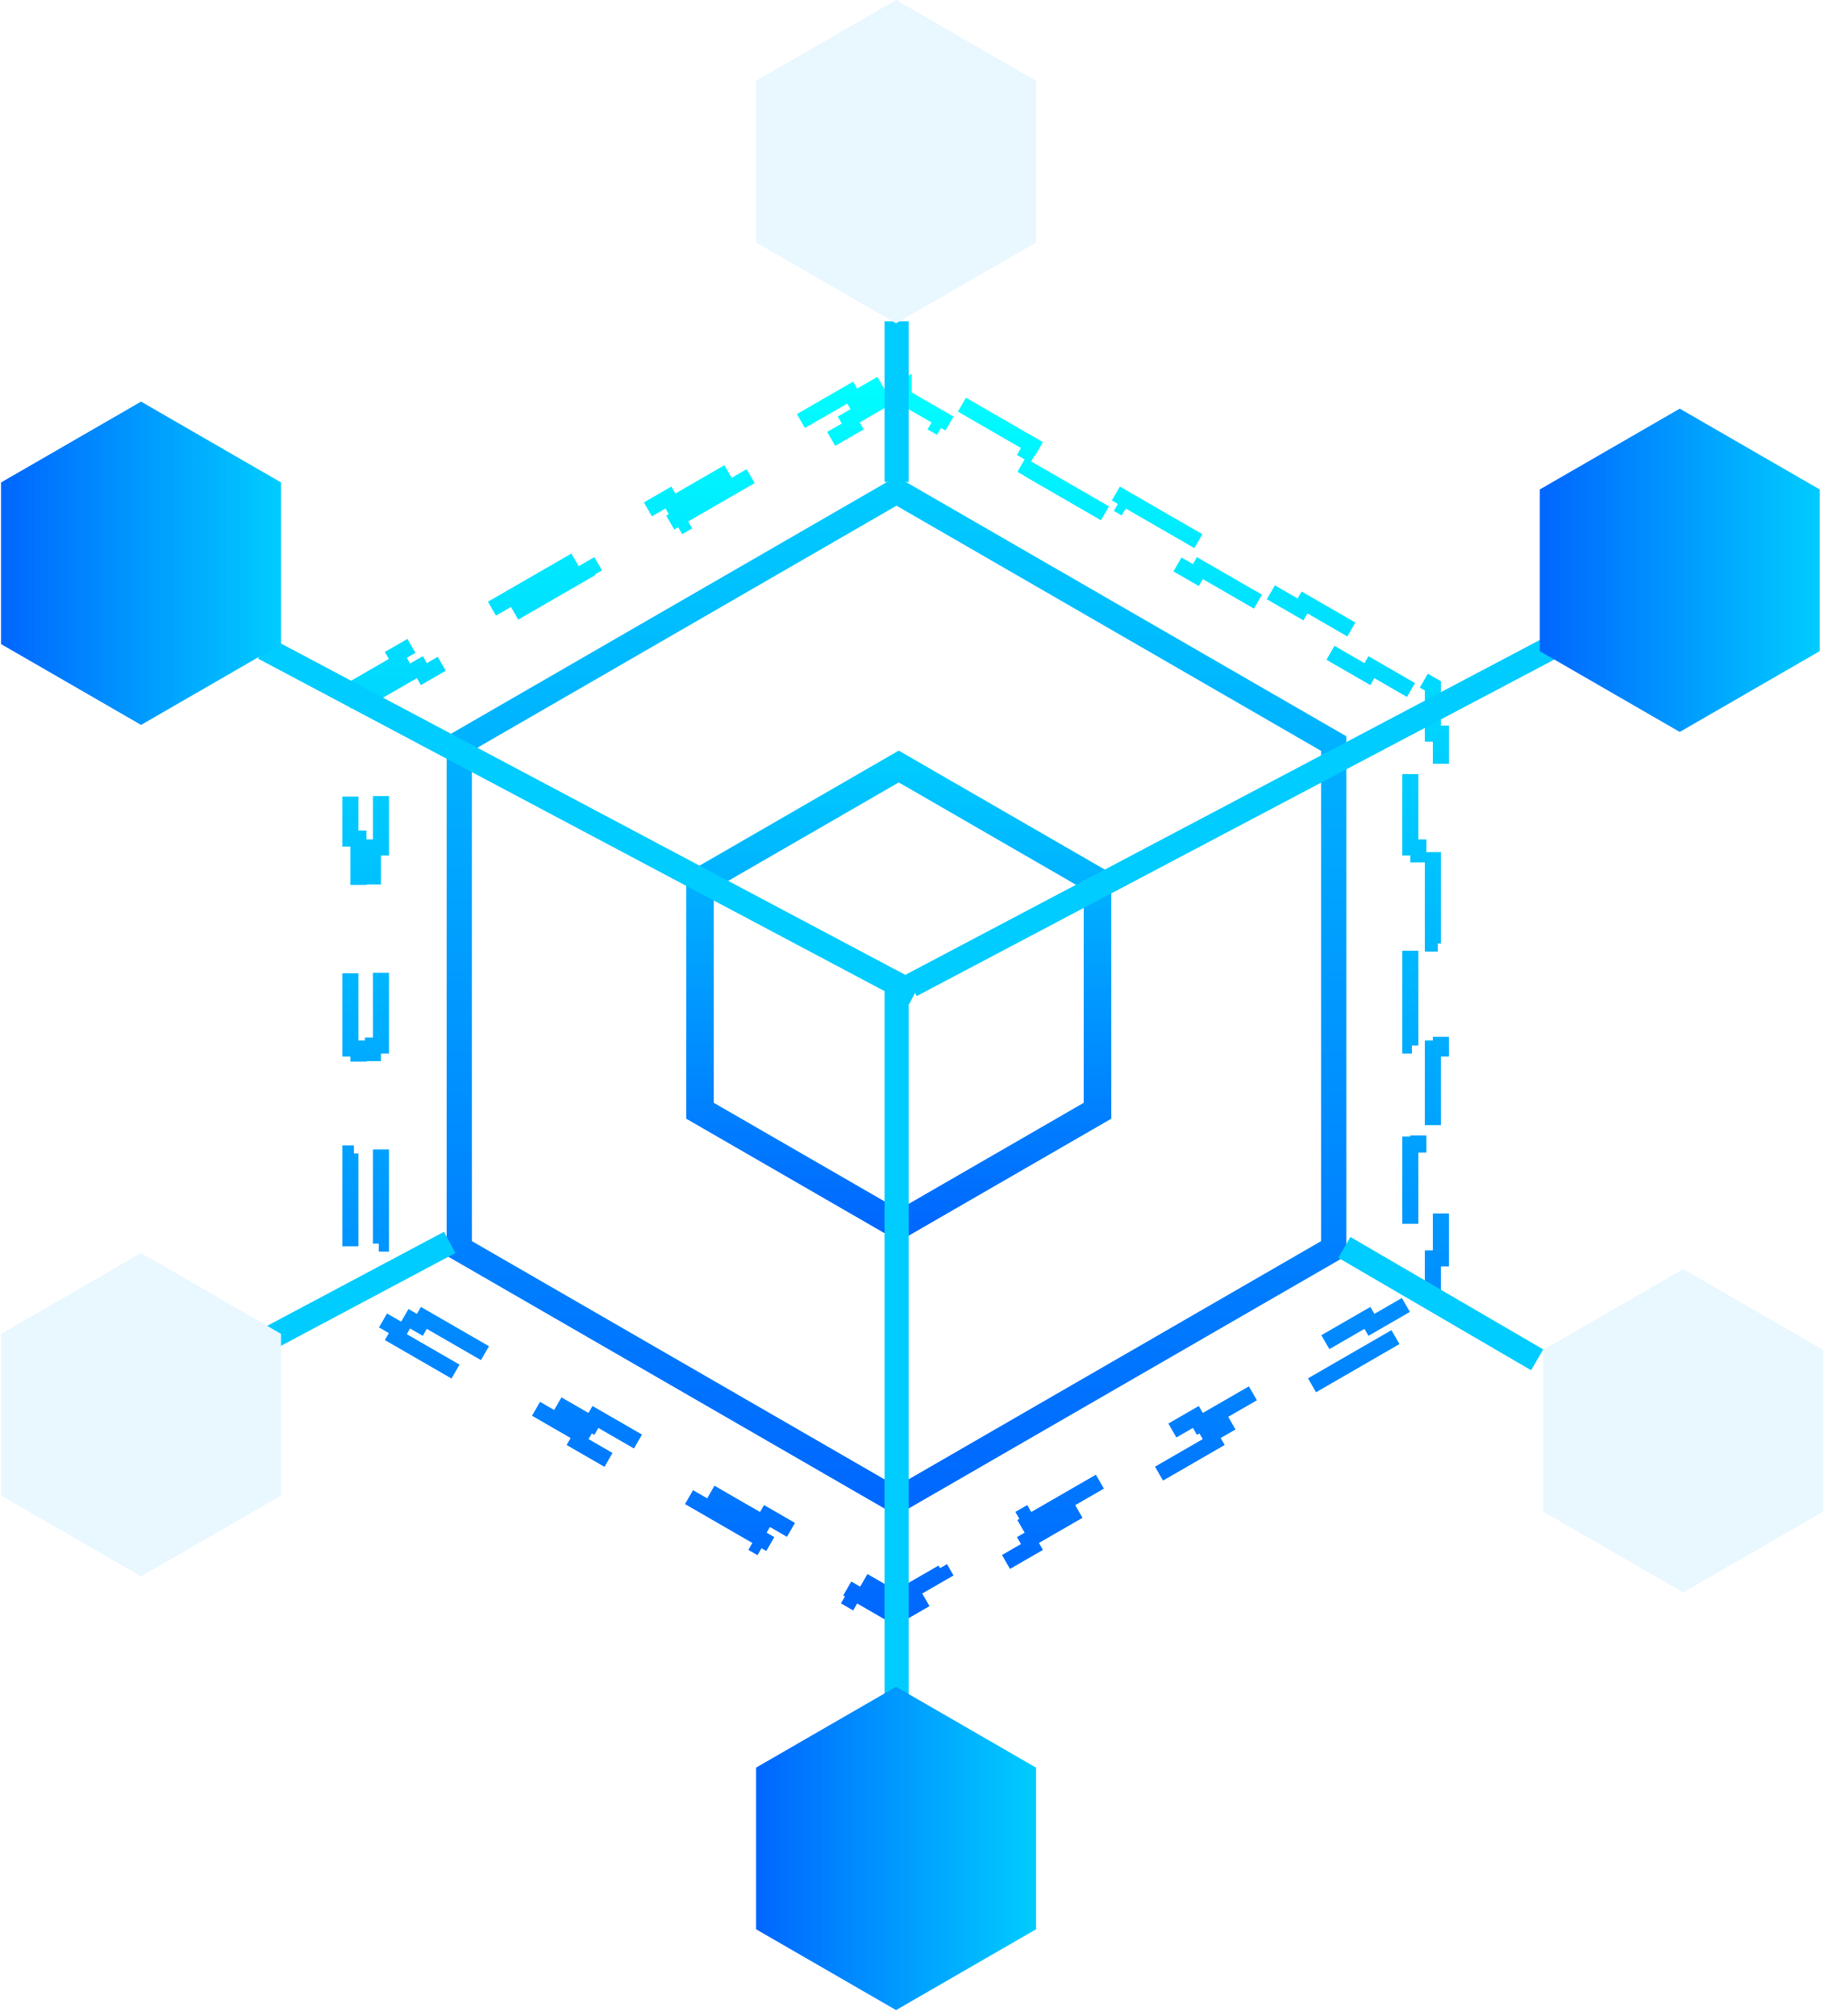
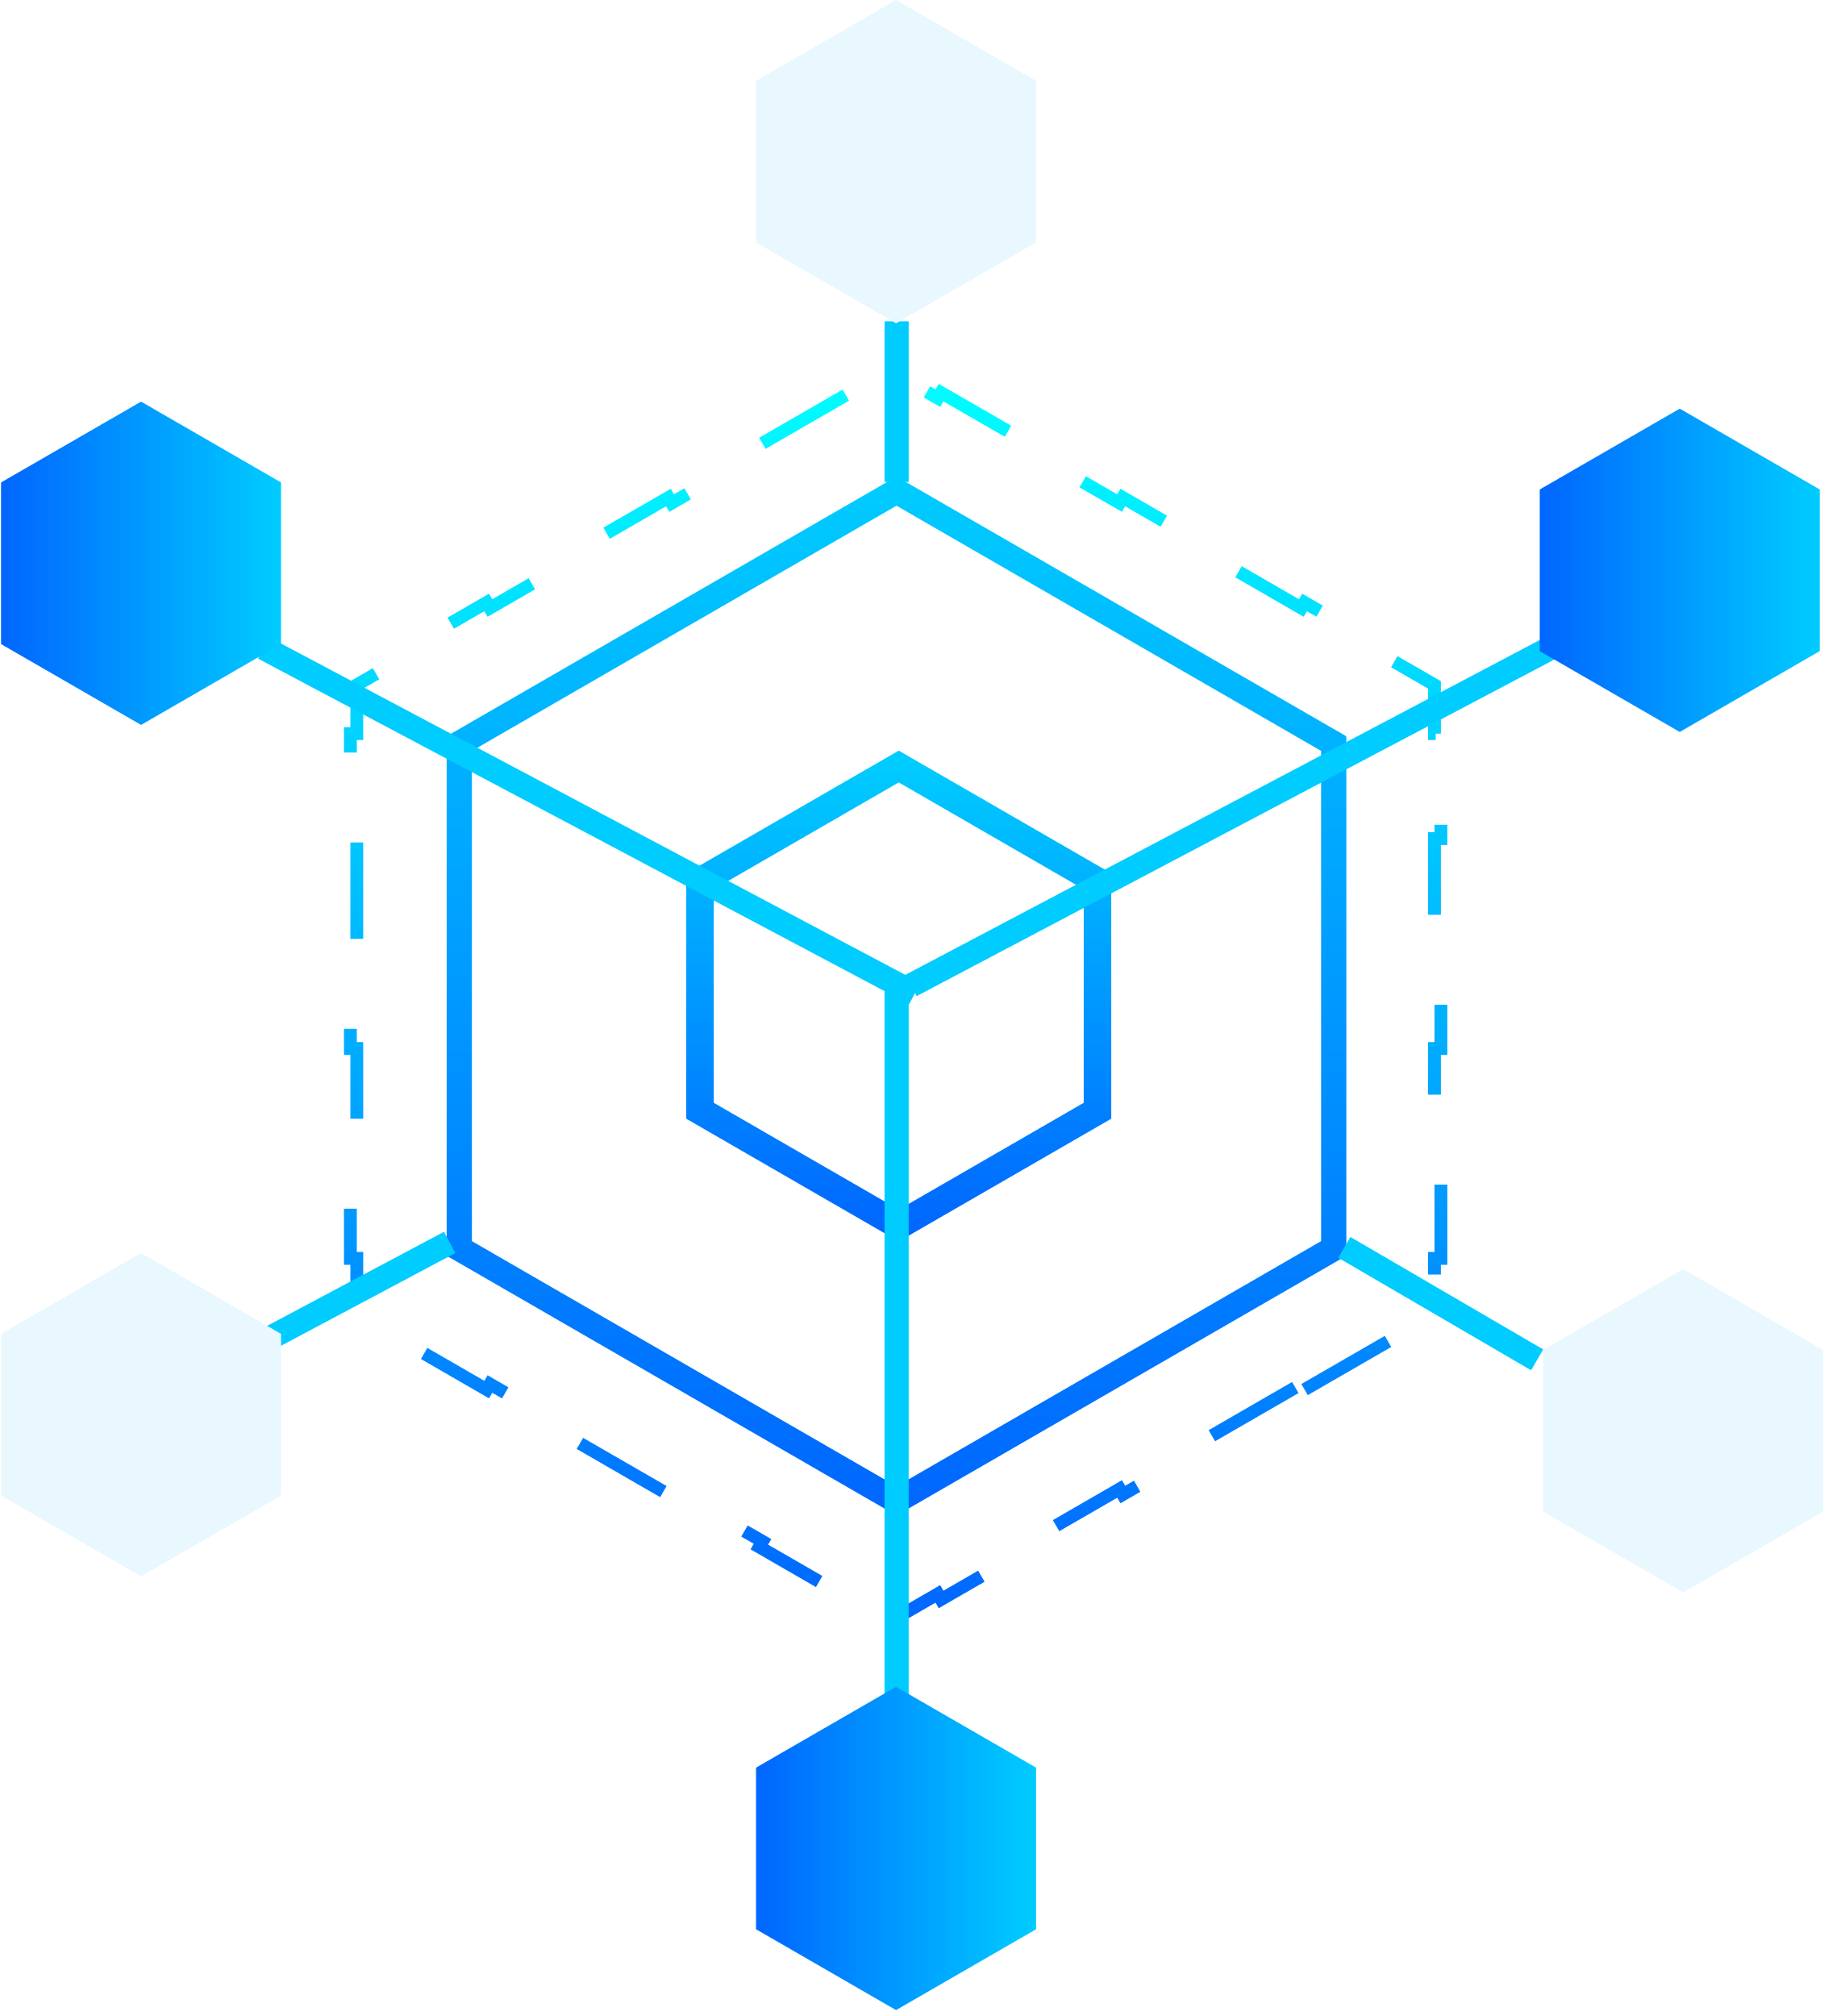
<svg xmlns="http://www.w3.org/2000/svg" width="284" height="314" viewBox="0 0 284 314" fill="none">
-   <path d="M139.99 120.42L109.928 137.779V172.488L139.99 189.845L170.051 172.488V137.779L139.99 120.421V120.42ZM171.839 136.744V173.524L139.99 191.911L108.141 173.524V136.743L139.988 118.357L171.837 136.744H171.839Z" fill="#60D28D" stroke="url(#paint0_linear_3856_4997)" stroke-width="2.502" />
-   <path d="M139.814 78.666V78.461L139.553 78.612L73.418 116.803L73.331 116.853V116.954V193.312V193.412L73.418 193.463L139.553 231.65L139.64 231.7L139.727 231.65L205.862 193.463L205.949 193.412V193.312V116.954V116.853L205.862 116.803L139.814 78.666ZM139.636 74.426L209.533 114.78V195.492L139.64 235.843L69.747 195.492V114.774L139.636 74.426Z" fill="url(#paint1_linear_3856_4997)" stroke="url(#paint2_linear_3856_4997)" stroke-width="0.348" />
-   <path d="M140.756 60.396L138.879 61.48L132.199 65.337L132.825 66.421L119.464 74.136L118.838 73.053L105.478 80.768L106.103 81.851L92.743 89.567L92.117 88.483L78.756 96.199L79.382 97.282L66.021 104.997L65.396 103.914L58.715 107.772L58.09 108.133V108.855V116.568H59.341V131.994H58.09V147.42H59.341V162.846H58.09V178.272H59.341V193.698H58.09V201.411V202.133L58.715 202.494L65.396 206.351L66.021 205.268L79.382 212.982L78.756 214.066L92.117 221.78L92.743 220.697L106.103 228.412L105.478 229.495L118.838 237.21L119.464 236.126L132.825 243.841L132.199 244.924L138.879 248.781L139.505 249.143L140.131 248.781L146.811 244.924L146.185 243.841L159.546 236.126L160.172 237.21L173.532 229.495L172.907 228.412L186.267 220.697L186.893 221.78L200.254 214.066L199.628 212.982L212.989 205.268L213.614 206.351L220.295 202.494L220.92 202.133V201.411V193.698H219.669V178.272H220.92V162.846H219.669V147.42H220.92V131.994H219.669V116.568H220.92V108.855V108.133L220.295 107.772L213.614 103.914L212.989 104.998L199.628 97.283L200.254 96.2L186.893 88.485L186.267 89.569L172.907 81.854L173.532 80.771L160.172 73.056L159.546 74.139L146.185 66.425L146.811 65.342L140.756 61.845V60.396ZM139.507 62.564L139.506 62.565L139.506 62.564H139.507ZM217.358 208.261L203.203 216.433L202.577 215.35L188.422 223.522L189.048 224.605L174.893 232.777L174.267 231.694L160.112 239.866L160.738 240.949L146.583 249.121L145.957 248.038L139.505 251.763L133.053 248.038L132.428 249.121L118.273 240.949L118.898 239.866L104.743 231.694L104.118 232.777L89.963 224.605L90.588 223.522L76.433 215.35L75.808 216.433L61.653 208.261L62.278 207.177L55.826 203.453V196.001H54.575V179.654H55.826V163.307H54.575V146.959H55.826V130.612H54.575V114.264H55.826V106.813L62.278 103.089L61.652 102.005L75.806 93.834L76.432 94.917L90.586 86.746L89.96 85.662L104.115 77.491L104.74 78.575L118.894 70.403L118.269 69.32L132.423 61.149L133.049 62.232L139.5 58.508L145.952 62.233L146.578 61.149L160.733 69.321L160.107 70.405L174.262 78.577L174.888 77.493L189.043 85.665L188.417 86.749L202.572 94.921L203.198 93.837L217.353 102.009L216.727 103.093L223.184 106.821V114.269H224.435V130.615H223.184V146.962H224.435V163.309H223.184V179.655H224.435V196.002H223.184V203.453L216.732 207.177L217.358 208.261Z" stroke="url(#paint3_linear_3856_4997)" stroke-width="2.502" stroke-dasharray="15.01 15.01" />
-   <line x1="141.91" y1="153.484" x2="241.489" y2="100.928" stroke="url(#paint4_linear_3856_4997)" stroke-width="3.753" />
-   <line x1="41.081" y1="100.93" x2="142.485" y2="154.749" stroke="url(#paint5_linear_3856_4997)" stroke-width="3.753" />
-   <line x1="139.657" y1="152.631" x2="139.657" y2="265.228" stroke="url(#paint6_linear_3856_4997)" stroke-width="3.753" />
-   <line x1="139.657" y1="50.043" x2="139.657" y2="75.064" stroke="url(#paint7_linear_3856_4997)" stroke-width="3.753" />
-   <line x1="41.817" y1="208.523" x2="70.04" y2="193.51" stroke="url(#paint8_linear_3856_4997)" stroke-width="3.753" />
-   <line x1="239.426" y1="211.801" x2="209.398" y2="194.286" stroke="url(#paint9_linear_3856_4997)" stroke-width="3.753" />
-   <path d="M283.444 101.415V76.237L261.638 63.648L239.833 76.237V101.415L261.638 114.004L283.444 101.415Z" fill="url(#paint10_linear_3856_4997)" />
-   <path d="M161.375 300.492V275.314L139.569 262.725L117.764 275.314V300.492L139.569 313.081L161.375 300.492Z" fill="url(#paint11_linear_3856_4997)" />
-   <path d="M161.375 37.767V12.589L139.569 0L117.764 12.589V37.767L139.569 50.356L161.375 37.767Z" fill="#E9F7FF" />
-   <path d="M43.776 232.934V207.756L21.97 195.167L0.165 207.756V232.934L21.97 245.523L43.776 232.934Z" fill="#E9F7FF" />
+   <path d="M139.99 120.42L109.928 137.779V172.488L139.99 189.845L170.051 172.488V137.779L139.99 120.421V120.42ZM171.839 136.744V173.524L139.99 191.911L108.141 173.524V136.743L139.988 118.357L171.837 136.744H171.839Z" fill="#60D28D" stroke="url(#paint0_linear_3908_12257)" stroke-width="2.502" />
+   <path d="M139.814 78.666V78.461L139.553 78.612L73.418 116.803L73.331 116.853V116.954V193.312V193.412L73.418 193.463L139.553 231.65L139.64 231.7L139.727 231.65L205.862 193.463L205.949 193.412V193.312V116.954V116.853L205.862 116.803L139.814 78.666ZM139.636 74.426L209.533 114.78V195.492L139.64 235.843L69.747 195.492V114.774L139.636 74.426Z" fill="url(#paint1_linear_3908_12257)" stroke="url(#paint2_linear_3908_12257)" stroke-width="0.348" />
+   <path d="M203.202 216.433L217.357 208.261L216.857 207.395L223.435 203.598V196.002H224.435V179.655H223.435V163.309H224.435V146.962H223.435V130.615H224.435V114.269H223.435V106.676L216.853 102.876L217.353 102.009L203.198 93.837L202.698 94.703L188.543 86.531L189.043 85.665L174.888 77.493L174.388 78.359L160.233 70.187L160.733 69.321L146.578 61.149L146.078 62.015L139.5 58.218L132.923 62.015L132.423 61.149L118.269 69.32L118.769 70.186L104.615 78.357L104.115 77.491L89.96 85.662L90.46 86.529L76.306 94.7L75.806 93.834L61.652 102.005L62.152 102.871L55.575 106.668V114.264H54.575V130.612H55.575V146.959H54.575V163.307H55.575V179.654H54.575V196.001H55.575V203.598L62.152 207.395L61.653 208.261L75.808 216.433L76.307 215.567L90.462 223.739L89.963 224.605L104.117 232.777L104.617 231.911L118.772 240.083L118.272 240.949L132.427 249.121L132.927 248.255L139.505 252.053L146.082 248.255L146.582 249.121L160.737 240.949L160.237 240.083L174.392 231.911L174.892 232.777L189.047 224.605L188.547 223.739L202.702 215.567L203.202 216.433Z" stroke="url(#paint3_linear_3908_12257)" stroke-width="2" stroke-dasharray="15.01 15.01" />
+   <line x1="141.91" y1="153.484" x2="241.489" y2="100.928" stroke="url(#paint4_linear_3908_12257)" stroke-width="3.753" />
+   <line x1="41.081" y1="100.93" x2="142.485" y2="154.749" stroke="url(#paint5_linear_3908_12257)" stroke-width="3.753" />
+   <line x1="139.657" y1="152.631" x2="139.657" y2="265.228" stroke="url(#paint6_linear_3908_12257)" stroke-width="3.753" />
+   <line x1="139.657" y1="50.043" x2="139.657" y2="75.064" stroke="url(#paint7_linear_3908_12257)" stroke-width="3.753" />
+   <line x1="41.817" y1="208.523" x2="70.04" y2="193.51" stroke="url(#paint8_linear_3908_12257)" stroke-width="3.753" />
+   <line x1="239.426" y1="211.801" x2="209.398" y2="194.286" stroke="url(#paint9_linear_3908_12257)" stroke-width="3.753" />
+   <path d="M283.444 101.415V76.237L261.638 63.648L239.832 76.237V101.415L261.638 114.004L283.444 101.415Z" fill="url(#paint10_linear_3908_12257)" />
+   <path d="M161.375 300.492V275.314L139.569 262.725L117.763 275.314V300.492L139.569 313.081L161.375 300.492Z" fill="url(#paint11_linear_3908_12257)" />
+   <path d="M161.375 37.767V12.589L139.569 0L117.763 12.589V37.767L139.569 50.356L161.375 37.767Z" fill="#E9F7FF" />
+   <path d="M43.776 232.934V207.756L21.97 195.167L0.164 207.756V232.934L21.97 245.523L43.776 232.934Z" fill="#E9F7FF" />
  <path d="M283.982 235.436V210.259L262.176 197.67L240.371 210.259V235.436L262.176 248.025L283.982 235.436Z" fill="#E9F7FF" />
-   <path d="M43.776 100.32V75.143L21.97 62.554L0.165 75.143V100.32L21.97 112.909L43.776 100.32Z" fill="url(#paint12_linear_3856_4997)" />
+   <path d="M43.776 100.32V75.143L21.97 62.554L0.164 75.143V100.32L21.97 112.909L43.776 100.32Z" fill="url(#paint12_linear_3908_12257)" />
  <defs>
-     <linearGradient id="paint0_linear_3856_4997" x1="139.958" y1="191.892" x2="139.958" y2="118.372" gradientUnits="userSpaceOnUse">
+     <linearGradient id="paint0_linear_3908_12257" x1="139.958" y1="191.892" x2="139.958" y2="118.372" gradientUnits="userSpaceOnUse">
      <stop stop-color="#0066FF" />
      <stop offset="1" stop-color="#00CCFF" />
    </linearGradient>
-     <linearGradient id="paint1_linear_3856_4997" x1="139.57" y1="236.002" x2="139.57" y2="74.259" gradientUnits="userSpaceOnUse">
+     <linearGradient id="paint1_linear_3908_12257" x1="139.57" y1="236.002" x2="139.57" y2="74.259" gradientUnits="userSpaceOnUse">
      <stop stop-color="#0066FF" />
      <stop offset="1" stop-color="#00CCFF" />
    </linearGradient>
-     <linearGradient id="paint2_linear_3856_4997" x1="139.57" y1="236.002" x2="139.57" y2="74.259" gradientUnits="userSpaceOnUse">
+     <linearGradient id="paint2_linear_3908_12257" x1="139.57" y1="236.002" x2="139.57" y2="74.259" gradientUnits="userSpaceOnUse">
      <stop stop-color="#0066FF" />
      <stop offset="1" stop-color="#00CCFF" />
    </linearGradient>
-     <linearGradient id="paint3_linear_3856_4997" x1="139.33" y1="253.325" x2="139.33" y2="57.122" gradientUnits="userSpaceOnUse">
+     <linearGradient id="paint3_linear_3908_12257" x1="139.33" y1="253.325" x2="139.33" y2="57.122" gradientUnits="userSpaceOnUse">
      <stop stop-color="#0066FF" />
      <stop offset="1" stop-color="#00FFFF" />
    </linearGradient>
-     <linearGradient id="paint4_linear_3856_4997" x1="192.992" y1="129.776" x2="192.526" y2="128.892" gradientUnits="userSpaceOnUse">
+     <linearGradient id="paint4_linear_3908_12257" x1="192.992" y1="129.776" x2="192.525" y2="128.892" gradientUnits="userSpaceOnUse">
      <stop stop-color="#0066FF" />
      <stop offset="1" stop-color="#00CCFF" />
    </linearGradient>
-     <linearGradient id="paint5_linear_3856_4997" x1="90.383" y1="130.353" x2="90.852" y2="129.47" gradientUnits="userSpaceOnUse">
+     <linearGradient id="paint5_linear_3908_12257" x1="90.383" y1="130.353" x2="90.852" y2="129.47" gradientUnits="userSpaceOnUse">
      <stop stop-color="#0066FF" />
      <stop offset="1" stop-color="#00CCFF" />
    </linearGradient>
-     <linearGradient id="paint6_linear_3856_4997" x1="136.78" y1="208.873" x2="137.78" y2="208.873" gradientUnits="userSpaceOnUse">
+     <linearGradient id="paint6_linear_3908_12257" x1="136.78" y1="208.873" x2="137.78" y2="208.873" gradientUnits="userSpaceOnUse">
      <stop stop-color="#0066FF" />
      <stop offset="1" stop-color="#00CCFF" />
    </linearGradient>
-     <linearGradient id="paint7_linear_3856_4997" x1="136.78" y1="62.541" x2="137.78" y2="62.541" gradientUnits="userSpaceOnUse">
+     <linearGradient id="paint7_linear_3908_12257" x1="136.78" y1="62.541" x2="137.78" y2="62.541" gradientUnits="userSpaceOnUse">
      <stop stop-color="#0066FF" />
      <stop offset="1" stop-color="#00CCFF" />
    </linearGradient>
-     <linearGradient id="paint8_linear_3856_4997" x1="57.265" y1="203.564" x2="56.795" y2="202.681" gradientUnits="userSpaceOnUse">
+     <linearGradient id="paint8_linear_3908_12257" x1="57.265" y1="203.564" x2="56.795" y2="202.681" gradientUnits="userSpaceOnUse">
      <stop stop-color="#0066FF" />
      <stop offset="1" stop-color="#00CCFF" />
    </linearGradient>
-     <linearGradient id="paint9_linear_3856_4997" x1="225.876" y1="200.568" x2="225.372" y2="201.431" gradientUnits="userSpaceOnUse">
+     <linearGradient id="paint9_linear_3908_12257" x1="225.876" y1="200.568" x2="225.372" y2="201.431" gradientUnits="userSpaceOnUse">
      <stop stop-color="#0066FF" />
      <stop offset="1" stop-color="#00CCFF" />
    </linearGradient>
-     <linearGradient id="paint10_linear_3856_4997" x1="239.844" y1="88.801" x2="283.435" y2="88.801" gradientUnits="userSpaceOnUse">
+     <linearGradient id="paint10_linear_3908_12257" x1="239.844" y1="88.801" x2="283.435" y2="88.801" gradientUnits="userSpaceOnUse">
      <stop stop-color="#0066FF" />
      <stop offset="1" stop-color="#00CCFF" />
    </linearGradient>
-     <linearGradient id="paint11_linear_3856_4997" x1="117.775" y1="287.878" x2="161.366" y2="287.878" gradientUnits="userSpaceOnUse">
+     <linearGradient id="paint11_linear_3908_12257" x1="117.775" y1="287.878" x2="161.366" y2="287.878" gradientUnits="userSpaceOnUse">
      <stop stop-color="#0066FF" />
      <stop offset="1" stop-color="#00CCFF" />
    </linearGradient>
-     <linearGradient id="paint12_linear_3856_4997" x1="0.176" y1="87.706" x2="43.767" y2="87.706" gradientUnits="userSpaceOnUse">
+     <linearGradient id="paint12_linear_3908_12257" x1="0.176" y1="87.706" x2="43.767" y2="87.706" gradientUnits="userSpaceOnUse">
      <stop stop-color="#0066FF" />
      <stop offset="1" stop-color="#00CCFF" />
    </linearGradient>
  </defs>
</svg>
